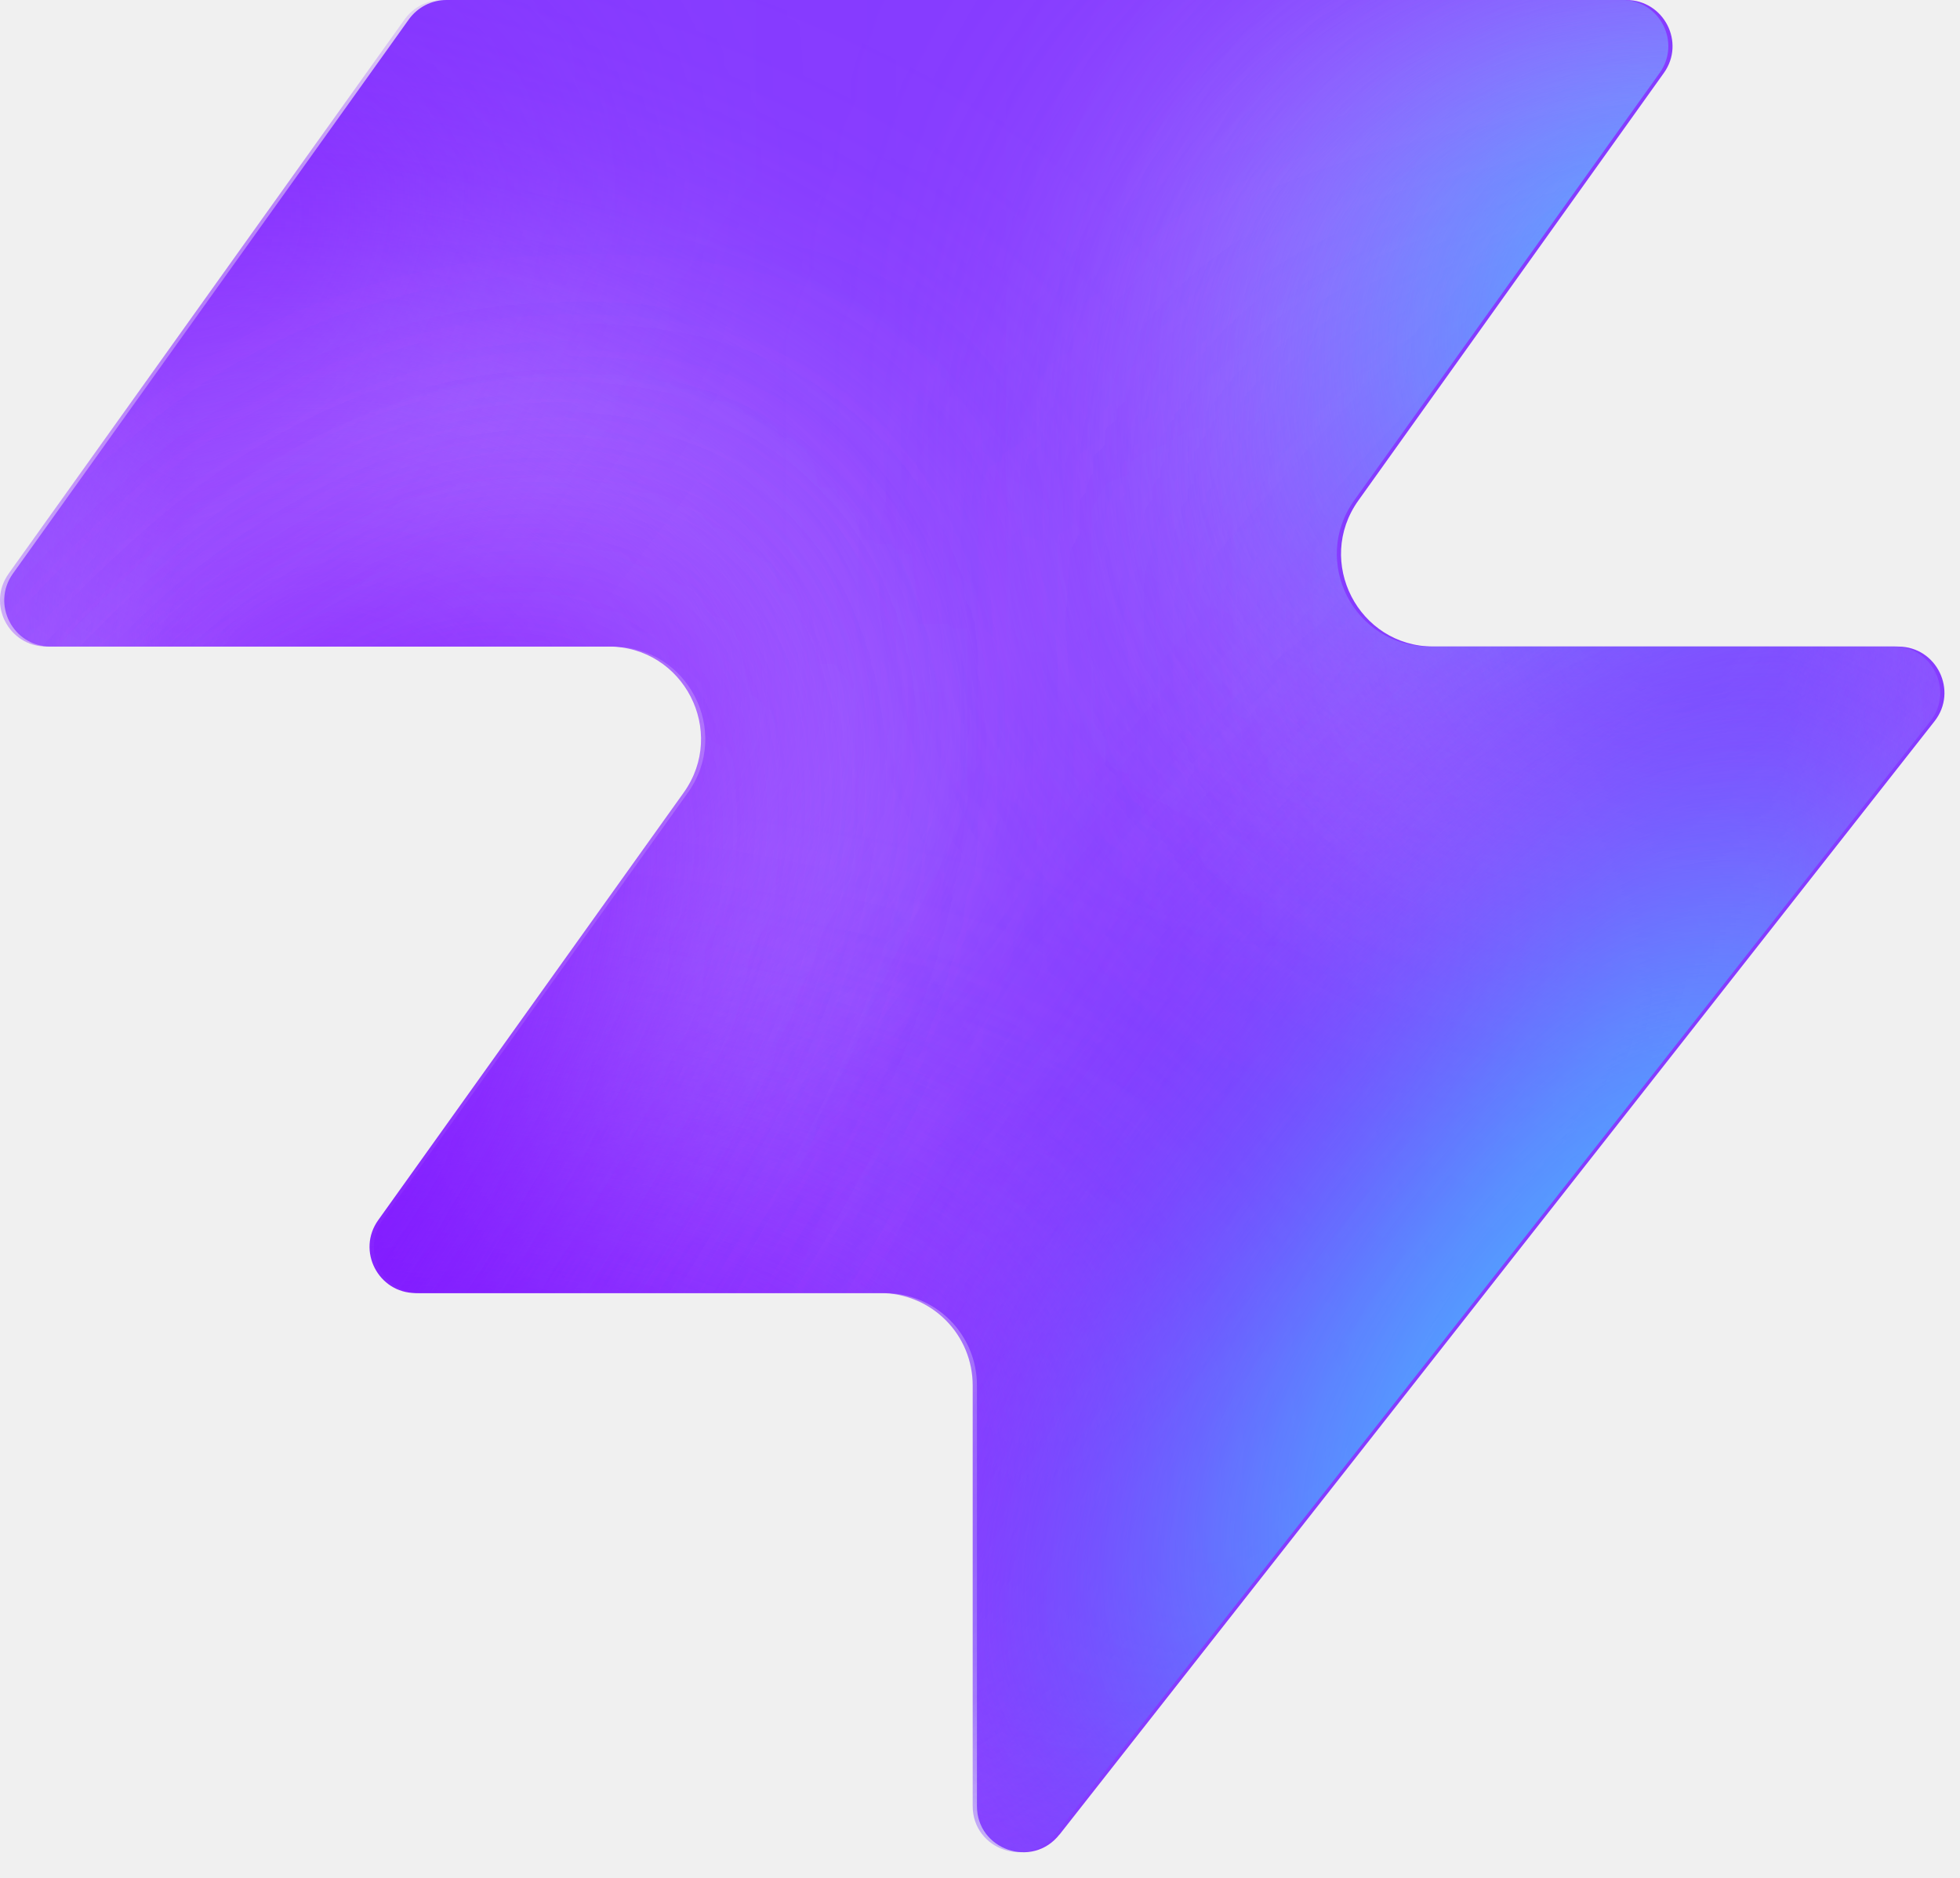
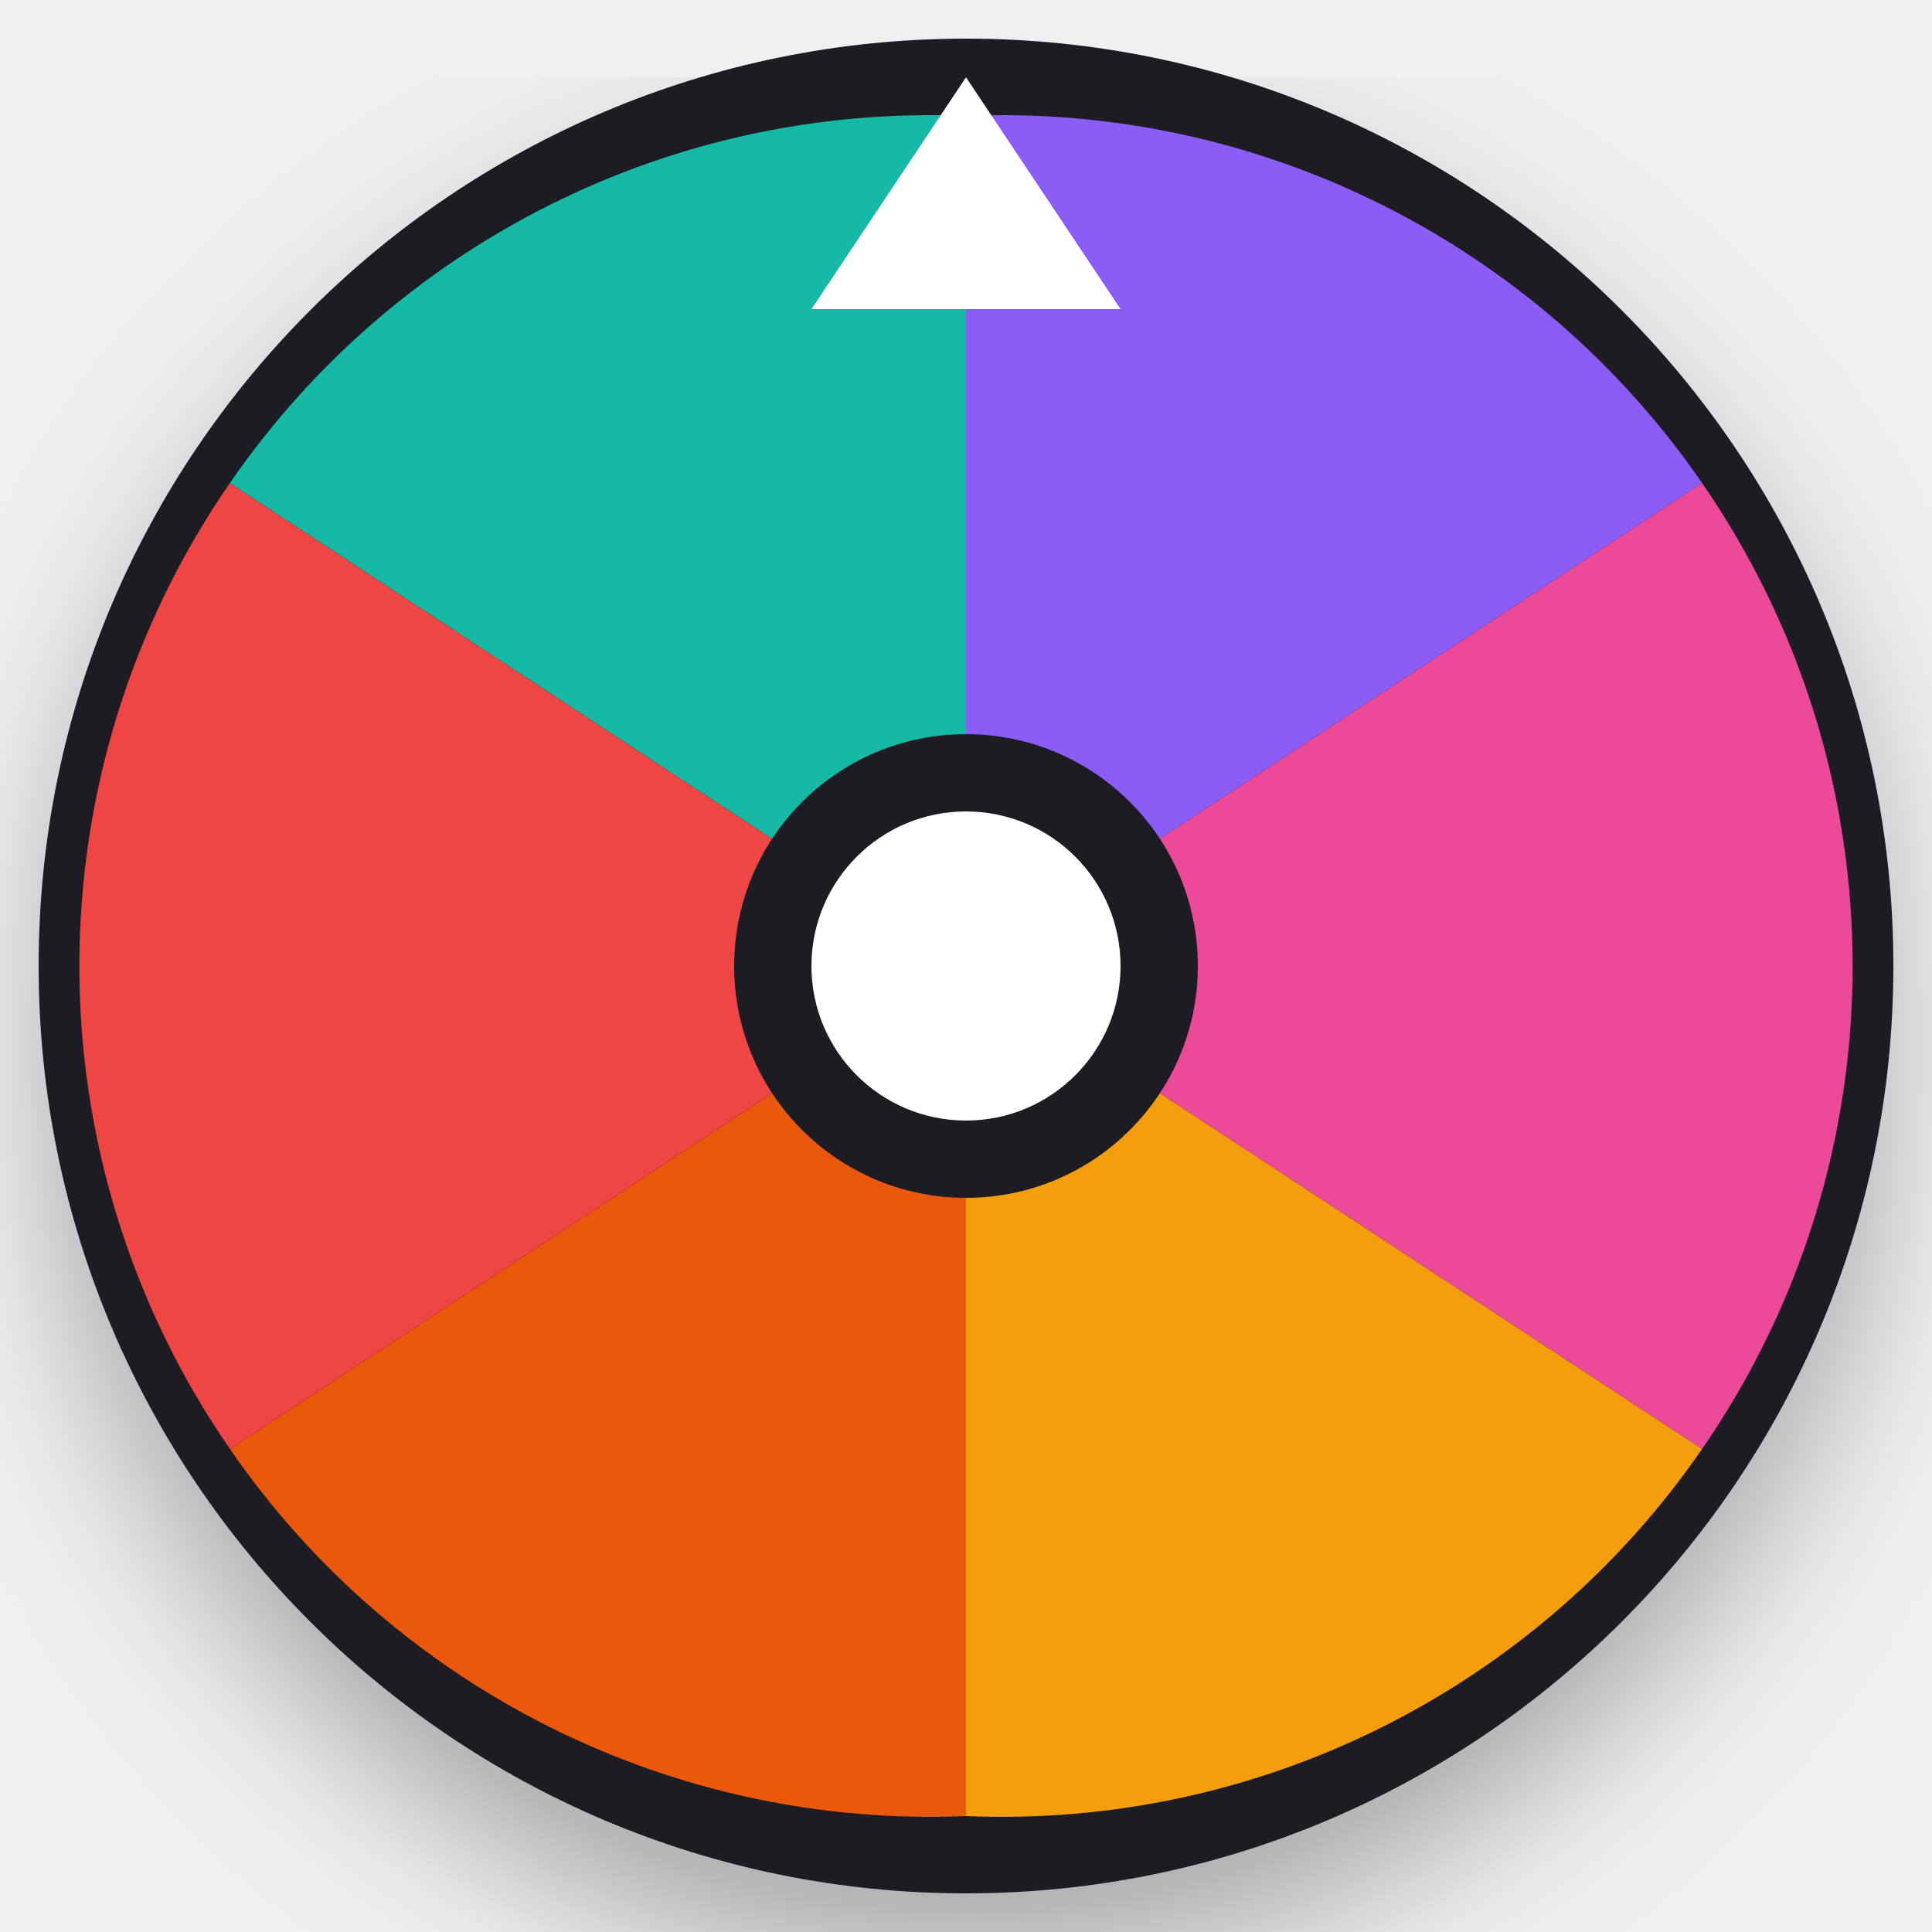
- <svg xmlns="http://www.w3.org/2000/svg" width="48" height="46" fill="none" viewBox="0 0 48 46">
-   <path fill="#863bff" d="M25.946 44.938c-.664.845-2.021.375-2.021-.698V33.937a2.26 2.26 0 0 0-2.262-2.262H10.287c-.92 0-1.456-1.04-.92-1.788l7.48-10.471c1.07-1.497 0-3.578-1.842-3.578H1.237c-.92 0-1.456-1.04-.92-1.788L10.013.474c.214-.297.556-.474.92-.474h28.894c.92 0 1.456 1.04.92 1.788l-7.48 10.471c-1.07 1.498 0 3.579 1.842 3.579h11.377c.943 0 1.473 1.088.89 1.83L25.947 44.94z" style="fill:#863bff;fill:color(display-p3 .525 .23 1);fill-opacity:1" />
-   <mask id="a" width="48" height="46" x="0" y="0" maskUnits="userSpaceOnUse" style="mask-type:alpha">
-     <path fill="#000" d="M25.842 44.938c-.664.844-2.021.375-2.021-.698V33.937a2.26 2.26 0 0 0-2.262-2.262H10.183c-.92 0-1.456-1.04-.92-1.788l7.48-10.471c1.07-1.498 0-3.579-1.842-3.579H1.133c-.92 0-1.456-1.04-.92-1.787L9.91.473c.214-.297.556-.474.92-.474h28.894c.92 0 1.456 1.04.92 1.788l-7.48 10.471c-1.07 1.498 0 3.578 1.842 3.578h11.377c.943 0 1.473 1.088.89 1.832L25.843 44.94z" style="fill:#000;fill-opacity:1" />
-   </mask>
-   <g mask="url(#a)">
-     <g filter="url(#b)">
-       <ellipse cx="5.508" cy="14.704" fill="#ede6ff" rx="5.508" ry="14.704" style="fill:#ede6ff;fill:color(display-p3 .927 .903 1);fill-opacity:1" transform="matrix(.00324 1 1 -.00324 -4.47 31.516)" />
-     </g>
-     <g filter="url(#c)">
-       <ellipse cx="10.399" cy="29.851" fill="#ede6ff" rx="10.399" ry="29.851" style="fill:#ede6ff;fill:color(display-p3 .927 .903 1);fill-opacity:1" transform="matrix(.00324 1 1 -.00324 -39.328 7.883)" />
-     </g>
-     <g filter="url(#d)">
-       <ellipse cx="5.508" cy="30.487" fill="#7e14ff" rx="5.508" ry="30.487" style="fill:#7e14ff;fill:color(display-p3 .492 .077 1);fill-opacity:1" transform="rotate(89.814 -25.913 -14.639)scale(1 -1)" />
-     </g>
-     <g filter="url(#e)">
-       <ellipse cx="5.508" cy="30.599" fill="#7e14ff" rx="5.508" ry="30.599" style="fill:#7e14ff;fill:color(display-p3 .492 .077 1);fill-opacity:1" transform="rotate(89.814 -32.644 -3.334)scale(1 -1)" />
-     </g>
-     <g filter="url(#f)">
-       <ellipse cx="5.508" cy="30.599" fill="#7e14ff" rx="5.508" ry="30.599" style="fill:#7e14ff;fill:color(display-p3 .492 .077 1);fill-opacity:1" transform="matrix(.00324 1 1 -.00324 -34.34 30.47)" />
-     </g>
-     <g filter="url(#g)">
-       <ellipse cx="14.072" cy="22.078" fill="#ede6ff" rx="14.072" ry="22.078" style="fill:#ede6ff;fill:color(display-p3 .927 .903 1);fill-opacity:1" transform="rotate(93.35 24.506 48.493)scale(-1 1)" />
-     </g>
-     <g filter="url(#h)">
-       <ellipse cx="3.47" cy="21.501" fill="#7e14ff" rx="3.47" ry="21.501" style="fill:#7e14ff;fill:color(display-p3 .492 .077 1);fill-opacity:1" transform="rotate(89.009 28.708 47.59)scale(-1 1)" />
-     </g>
-     <g filter="url(#i)">
-       <ellipse cx="3.47" cy="21.501" fill="#7e14ff" rx="3.47" ry="21.501" style="fill:#7e14ff;fill:color(display-p3 .492 .077 1);fill-opacity:1" transform="rotate(89.009 28.708 47.59)scale(-1 1)" />
-     </g>
-     <g filter="url(#j)">
-       <ellipse cx=".387" cy="8.972" fill="#7e14ff" rx="4.407" ry="29.108" style="fill:#7e14ff;fill:color(display-p3 .492 .077 1);fill-opacity:1" transform="rotate(39.51 .387 8.972)" />
-     </g>
-     <g filter="url(#k)">
-       <ellipse cx="47.523" cy="-6.092" fill="#7e14ff" rx="4.407" ry="29.108" style="fill:#7e14ff;fill:color(display-p3 .492 .077 1);fill-opacity:1" transform="rotate(37.892 47.523 -6.092)" />
-     </g>
-     <g filter="url(#l)">
-       <ellipse cx="41.412" cy="6.333" fill="#47bfff" rx="5.971" ry="9.665" style="fill:#47bfff;fill:color(display-p3 .28 .748 1);fill-opacity:1" transform="rotate(37.892 41.412 6.333)" />
-     </g>
-     <g filter="url(#m)">
-       <ellipse cx="-1.879" cy="38.332" fill="#7e14ff" rx="4.407" ry="29.108" style="fill:#7e14ff;fill:color(display-p3 .492 .077 1);fill-opacity:1" transform="rotate(37.892 -1.88 38.332)" />
-     </g>
-     <g filter="url(#n)">
-       <ellipse cx="-1.879" cy="38.332" fill="#7e14ff" rx="4.407" ry="29.108" style="fill:#7e14ff;fill:color(display-p3 .492 .077 1);fill-opacity:1" transform="rotate(37.892 -1.88 38.332)" />
-     </g>
-     <g filter="url(#o)">
-       <ellipse cx="35.651" cy="29.907" fill="#7e14ff" rx="4.407" ry="29.108" style="fill:#7e14ff;fill:color(display-p3 .492 .077 1);fill-opacity:1" transform="rotate(37.892 35.651 29.907)" />
-     </g>
-     <g filter="url(#p)">
-       <ellipse cx="38.418" cy="32.4" fill="#47bfff" rx="5.971" ry="15.297" style="fill:#47bfff;fill:color(display-p3 .28 .748 1);fill-opacity:1" transform="rotate(37.892 38.418 32.4)" />
-     </g>
-   </g>
+ <svg xmlns="http://www.w3.org/2000/svg" viewBox="0 0 100 100">
  <defs>
-     <filter id="b" width="60.045" height="41.654" x="-19.77" y="16.149" color-interpolation-filters="sRGB" filterUnits="userSpaceOnUse">
-       <feFlood flood-opacity="0" result="BackgroundImageFix" />
-       <feBlend in="SourceGraphic" in2="BackgroundImageFix" result="shape" />
-       <feGaussianBlur result="effect1_foregroundBlur_2002_17158" stdDeviation="7.659" />
-     </filter>
-     <filter id="c" width="90.34" height="51.437" x="-54.613" y="-7.533" color-interpolation-filters="sRGB" filterUnits="userSpaceOnUse">
-       <feFlood flood-opacity="0" result="BackgroundImageFix" />
-       <feBlend in="SourceGraphic" in2="BackgroundImageFix" result="shape" />
-       <feGaussianBlur result="effect1_foregroundBlur_2002_17158" stdDeviation="7.659" />
-     </filter>
-     <filter id="d" width="79.355" height="29.4" x="-49.64" y="2.03" color-interpolation-filters="sRGB" filterUnits="userSpaceOnUse">
-       <feFlood flood-opacity="0" result="BackgroundImageFix" />
-       <feBlend in="SourceGraphic" in2="BackgroundImageFix" result="shape" />
-       <feGaussianBlur result="effect1_foregroundBlur_2002_17158" stdDeviation="4.596" />
-     </filter>
-     <filter id="e" width="79.579" height="29.4" x="-45.045" y="20.029" color-interpolation-filters="sRGB" filterUnits="userSpaceOnUse">
-       <feFlood flood-opacity="0" result="BackgroundImageFix" />
-       <feBlend in="SourceGraphic" in2="BackgroundImageFix" result="shape" />
-       <feGaussianBlur result="effect1_foregroundBlur_2002_17158" stdDeviation="4.596" />
-     </filter>
-     <filter id="f" width="79.579" height="29.4" x="-43.513" y="21.178" color-interpolation-filters="sRGB" filterUnits="userSpaceOnUse">
-       <feFlood flood-opacity="0" result="BackgroundImageFix" />
-       <feBlend in="SourceGraphic" in2="BackgroundImageFix" result="shape" />
-       <feGaussianBlur result="effect1_foregroundBlur_2002_17158" stdDeviation="4.596" />
-     </filter>
-     <filter id="g" width="74.749" height="58.852" x="15.756" y="-17.901" color-interpolation-filters="sRGB" filterUnits="userSpaceOnUse">
-       <feFlood flood-opacity="0" result="BackgroundImageFix" />
-       <feBlend in="SourceGraphic" in2="BackgroundImageFix" result="shape" />
-       <feGaussianBlur result="effect1_foregroundBlur_2002_17158" stdDeviation="7.659" />
-     </filter>
-     <filter id="h" width="61.377" height="25.362" x="23.548" y="2.284" color-interpolation-filters="sRGB" filterUnits="userSpaceOnUse">
-       <feFlood flood-opacity="0" result="BackgroundImageFix" />
-       <feBlend in="SourceGraphic" in2="BackgroundImageFix" result="shape" />
-       <feGaussianBlur result="effect1_foregroundBlur_2002_17158" stdDeviation="4.596" />
-     </filter>
-     <filter id="i" width="61.377" height="25.362" x="23.548" y="2.284" color-interpolation-filters="sRGB" filterUnits="userSpaceOnUse">
-       <feFlood flood-opacity="0" result="BackgroundImageFix" />
-       <feBlend in="SourceGraphic" in2="BackgroundImageFix" result="shape" />
-       <feGaussianBlur result="effect1_foregroundBlur_2002_17158" stdDeviation="4.596" />
-     </filter>
-     <filter id="j" width="56.045" height="63.649" x="-27.636" y="-22.853" color-interpolation-filters="sRGB" filterUnits="userSpaceOnUse">
-       <feFlood flood-opacity="0" result="BackgroundImageFix" />
-       <feBlend in="SourceGraphic" in2="BackgroundImageFix" result="shape" />
-       <feGaussianBlur result="effect1_foregroundBlur_2002_17158" stdDeviation="4.596" />
-     </filter>
-     <filter id="k" width="54.814" height="64.646" x="20.116" y="-38.415" color-interpolation-filters="sRGB" filterUnits="userSpaceOnUse">
-       <feFlood flood-opacity="0" result="BackgroundImageFix" />
-       <feBlend in="SourceGraphic" in2="BackgroundImageFix" result="shape" />
-       <feGaussianBlur result="effect1_foregroundBlur_2002_17158" stdDeviation="4.596" />
-     </filter>
-     <filter id="l" width="33.541" height="35.313" x="24.641" y="-11.323" color-interpolation-filters="sRGB" filterUnits="userSpaceOnUse">
-       <feFlood flood-opacity="0" result="BackgroundImageFix" />
-       <feBlend in="SourceGraphic" in2="BackgroundImageFix" result="shape" />
-       <feGaussianBlur result="effect1_foregroundBlur_2002_17158" stdDeviation="4.596" />
-     </filter>
-     <filter id="m" width="54.814" height="64.646" x="-29.286" y="6.009" color-interpolation-filters="sRGB" filterUnits="userSpaceOnUse">
-       <feFlood flood-opacity="0" result="BackgroundImageFix" />
-       <feBlend in="SourceGraphic" in2="BackgroundImageFix" result="shape" />
-       <feGaussianBlur result="effect1_foregroundBlur_2002_17158" stdDeviation="4.596" />
-     </filter>
-     <filter id="n" width="54.814" height="64.646" x="-29.286" y="6.009" color-interpolation-filters="sRGB" filterUnits="userSpaceOnUse">
-       <feFlood flood-opacity="0" result="BackgroundImageFix" />
-       <feBlend in="SourceGraphic" in2="BackgroundImageFix" result="shape" />
-       <feGaussianBlur result="effect1_foregroundBlur_2002_17158" stdDeviation="4.596" />
-     </filter>
-     <filter id="o" width="54.814" height="64.646" x="8.244" y="-2.416" color-interpolation-filters="sRGB" filterUnits="userSpaceOnUse">
-       <feFlood flood-opacity="0" result="BackgroundImageFix" />
-       <feBlend in="SourceGraphic" in2="BackgroundImageFix" result="shape" />
-       <feGaussianBlur result="effect1_foregroundBlur_2002_17158" stdDeviation="4.596" />
-     </filter>
-     <filter id="p" width="39.409" height="43.623" x="18.713" y="10.588" color-interpolation-filters="sRGB" filterUnits="userSpaceOnUse">
-       <feFlood flood-opacity="0" result="BackgroundImageFix" />
-       <feBlend in="SourceGraphic" in2="BackgroundImageFix" result="shape" />
-       <feGaussianBlur result="effect1_foregroundBlur_2002_17158" stdDeviation="4.596" />
+     <filter id="shadow" x="-10%" y="-10%" width="120%" height="120%">
+       <feDropShadow dx="0" dy="4" stdDeviation="4" flood-color="#000" flood-opacity="0.3" />
    </filter>
  </defs>
+   <g filter="url(#shadow)">
+     <circle cx="50" cy="50" r="48" fill="#1A1A24" />
+     <circle cx="50" cy="50" r="44" fill="#0A0A0F" />
+     <path d="M50 50 L50 6 A44 44 0 0 1 88.1 25 Z" fill="#8B5CF6" />
+     <path d="M50 50 L88.1 25 A44 44 0 0 1 88.1 75 Z" fill="#EC4899" />
+     <path d="M50 50 L88.1 75 A44 44 0 0 1 50 94 Z" fill="#F59E0B" />
+     <path d="M50 50 L50 94 A44 44 0 0 1 11.9 75 Z" fill="#EA580C" />
+     <path d="M50 50 L11.9 75 A44 44 0 0 1 11.9 25 Z" fill="#EF4444" />
+     <path d="M50 50 L11.9 25 A44 44 0 0 1 50 6 Z" fill="#14B8A6" />
+     <circle cx="50" cy="50" r="12" fill="#1A1A24" />
+     <circle cx="50" cy="50" r="8" fill="#FFFFFF" />
+     <polygon points="50,4 58,16 42,16" fill="#FFFFFF" />
+   </g>
</svg>
